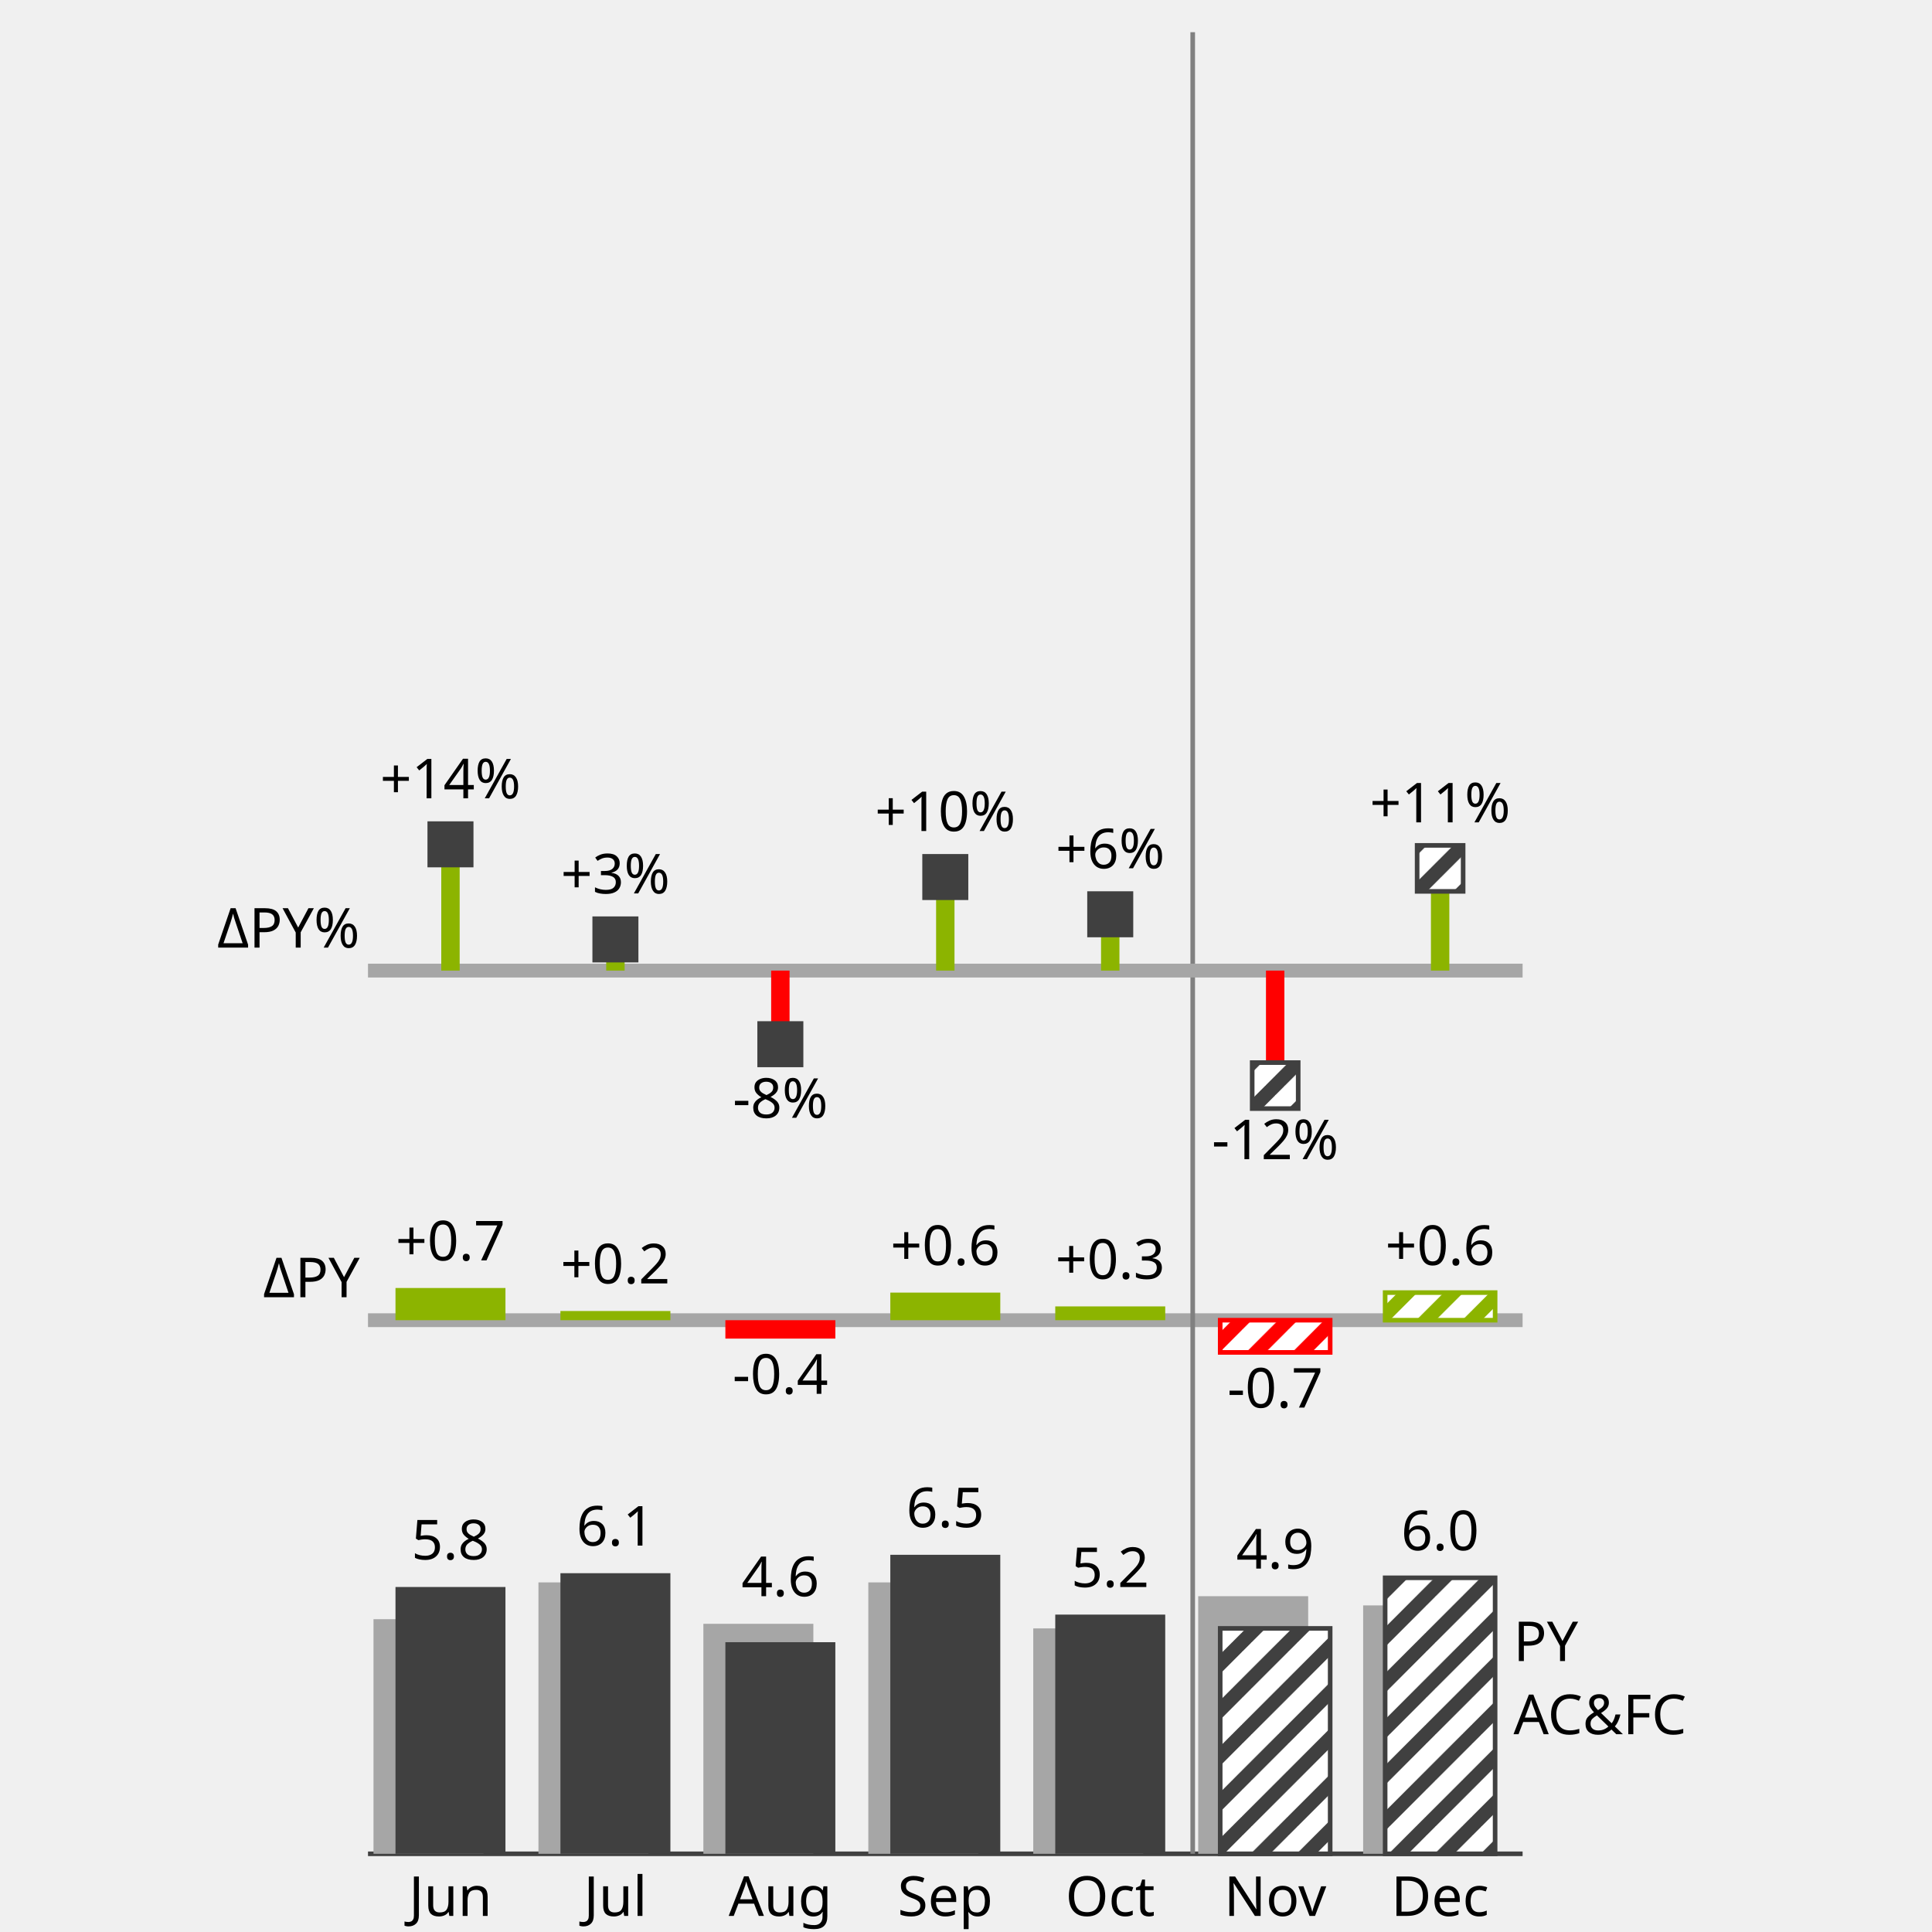
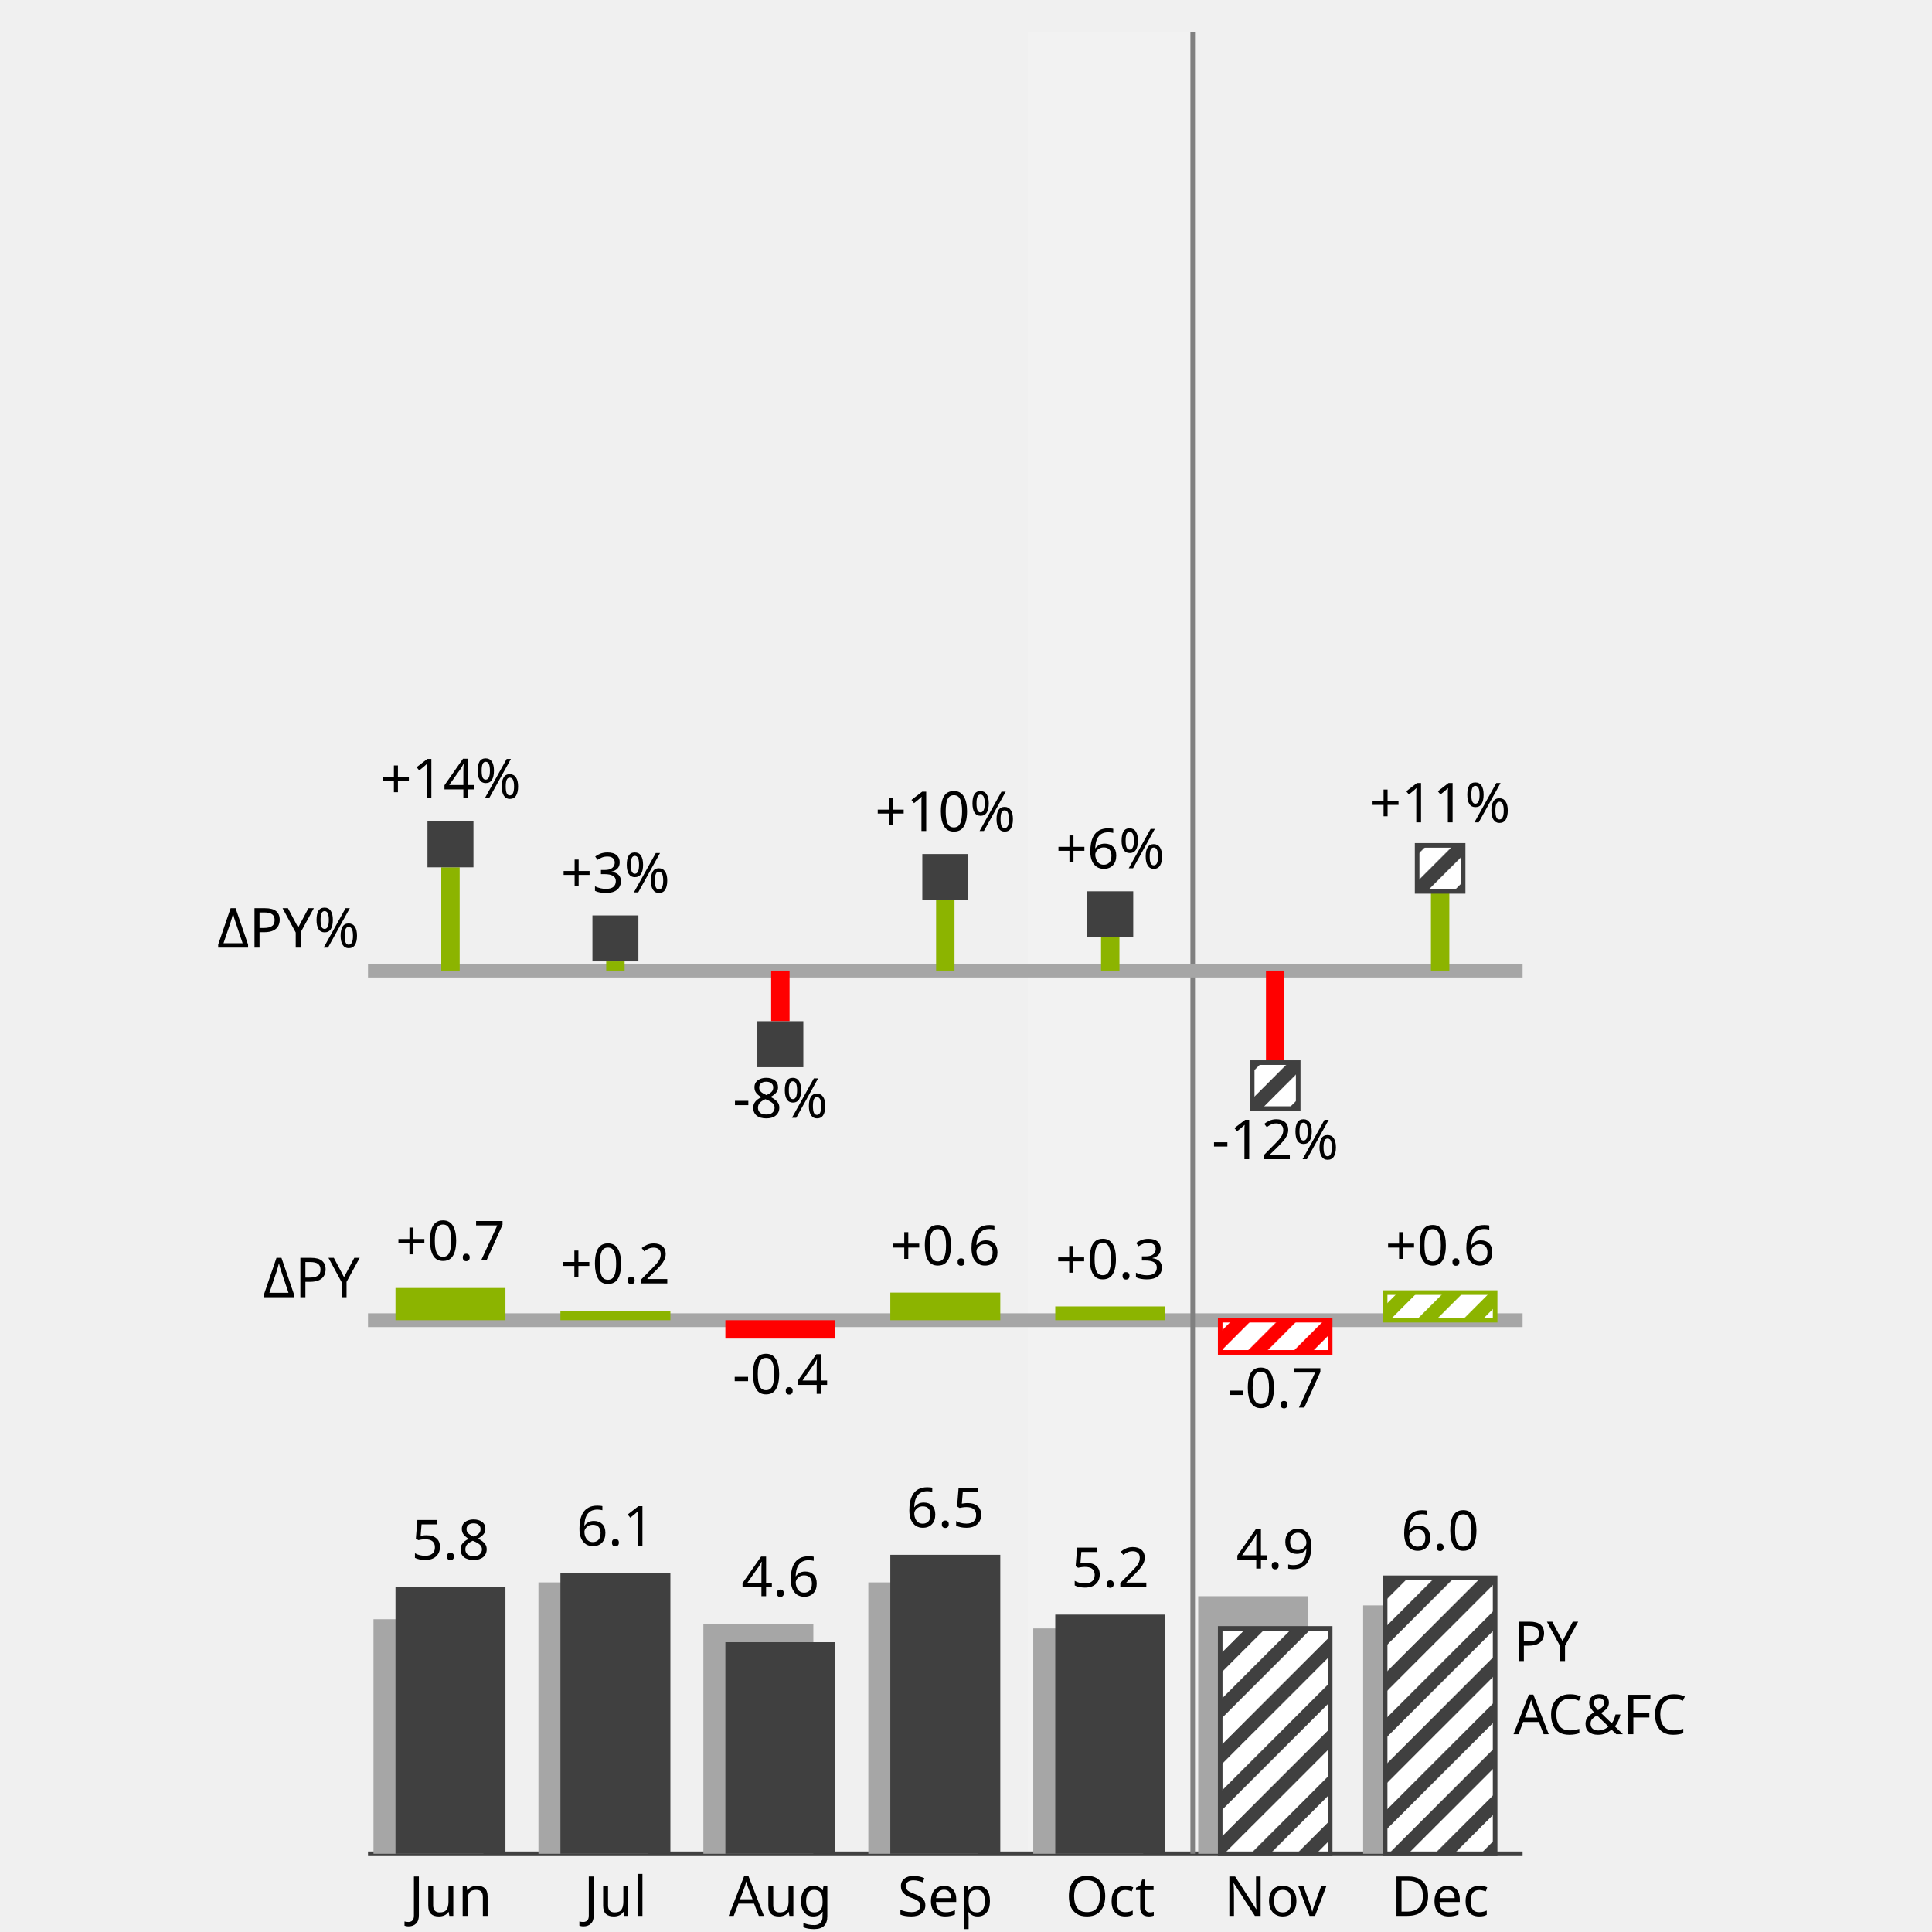
<svg xmlns="http://www.w3.org/2000/svg" version="1.1" class="marks" width="420" height="420" viewBox="0 0 420 420">
  <defs>
    <pattern id="pp-diagonal-stripe-3-404040-FFFFFF" patternUnits="userSpaceOnUse" width="10" height="10">
      <rect width="10" height="10" fill="#FFFFFF" />
      <path d="M-1,1 l2,-2 M0,10 l10,-10 M9,11 l2,-2" stroke="#404040" stroke-width="3" />
    </pattern>
    <pattern id="pp-diagonal-stripe-3-FF0000-FFFFFF" patternUnits="userSpaceOnUse" width="10" height="10">
      <rect width="10" height="10" fill="#FFFFFF" />
      <path d="M-1,1 l2,-2 M0,10 l10,-10 M9,11 l2,-2" stroke="#FF0000" stroke-width="3" />
    </pattern>
    <pattern id="pp-diagonal-stripe-3-8CB400-FFFFFF" patternUnits="userSpaceOnUse" width="10" height="10">
      <rect width="10" height="10" fill="#FFFFFF" />
      <path d="M-1,1 l2,-2 M0,10 l10,-10 M9,11 l2,-2" stroke="#8CB400" stroke-width="3" />
    </pattern>
  </defs>
  <g fill="none" stroke-miterlimit="4" transform="translate(80,7)">
    <g class="mark-group role-frame root" role="graphics-object" aria-roledescription="group mark container">
      <g transform="translate(0,0)">
        <path class="background" aria-hidden="true" d="M0,0h251v396h-251Z" />
        <g>
          <g class="mark-group role-axis" role="graphics-symbol" aria-roledescription="axis" aria-label="X-axis for a discrete scale with 7 values: Jun, Jul, Aug, Sep, Oct, Nov, Dec">
            <g transform="translate(0.5,396.5)">
              <path class="background" aria-hidden="true" d="M0,0h0v0h0Z" pointer-events="none" />
              <g>
                <g class="mark-text role-axis-label" pointer-events="none">
                  <text text-anchor="middle" transform="translate(17.42857,13)" font-family="Segoe UI" font-size="12px" fill="#000000" opacity="1">Jun</text>
                  <text text-anchor="middle" transform="translate(53.28571,13)" font-family="Segoe UI" font-size="12px" fill="#000000" opacity="1">Jul</text>
                  <text text-anchor="middle" transform="translate(89.14286,13)" font-family="Segoe UI" font-size="12px" fill="#000000" opacity="1">Aug</text>
                  <text text-anchor="middle" transform="translate(125,13)" font-family="Segoe UI" font-size="12px" fill="#000000" opacity="1">Sep</text>
                  <text text-anchor="middle" transform="translate(160.8571,13)" font-family="Segoe UI" font-size="12px" fill="#000000" opacity="1">Oct</text>
                  <text text-anchor="middle" transform="translate(196.7143,13)" font-family="Segoe UI" font-size="12px" fill="#000000" opacity="1">Nov</text>
                  <text text-anchor="middle" transform="translate(232.5714,13)" font-family="Segoe UI" font-size="12px" fill="#000000" opacity="1">Dec</text>
                </g>
              </g>
              <path class="foreground" aria-hidden="true" d="" pointer-events="none" display="none" />
            </g>
          </g>
          <g class="mark-symbol role-mark layer_0_marks" role="graphics-object" aria-roledescription="symbol mark container">
            <path aria-label="Period: Jun" role="graphics-symbol" aria-roledescription="point" transform="translate(17.92857,0)" d="M2.739,0A2.739,2.739,0,1,1,-2.739,0A2.739,2.739,0,1,1,2.739,0" stroke="#4c78a8" stroke-width="2" opacity="0" />
            <path aria-label="Period: Jul" role="graphics-symbol" aria-roledescription="point" transform="translate(53.78571,0)" d="M2.739,0A2.739,2.739,0,1,1,-2.739,0A2.739,2.739,0,1,1,2.739,0" stroke="#4c78a8" stroke-width="2" opacity="0" />
            <path aria-label="Period: Aug" role="graphics-symbol" aria-roledescription="point" transform="translate(89.64286,0)" d="M2.739,0A2.739,2.739,0,1,1,-2.739,0A2.739,2.739,0,1,1,2.739,0" stroke="#4c78a8" stroke-width="2" opacity="0" />
            <path aria-label="Period: Sep" role="graphics-symbol" aria-roledescription="point" transform="translate(125.5,0)" d="M2.739,0A2.739,2.739,0,1,1,-2.739,0A2.739,2.739,0,1,1,2.739,0" stroke="#4c78a8" stroke-width="2" opacity="0" />
            <path aria-label="Period: Oct" role="graphics-symbol" aria-roledescription="point" transform="translate(161.3571,0)" d="M2.739,0A2.739,2.739,0,1,1,-2.739,0A2.739,2.739,0,1,1,2.739,0" stroke="#4c78a8" stroke-width="2" opacity="0" />
            <path aria-label="Period: Nov" role="graphics-symbol" aria-roledescription="point" transform="translate(197.2143,0)" d="M2.739,0A2.739,2.739,0,1,1,-2.739,0A2.739,2.739,0,1,1,2.739,0" stroke="#4c78a8" stroke-width="2" opacity="0" />
            <path aria-label="Period: Dec" role="graphics-symbol" aria-roledescription="point" transform="translate(233.0714,0)" d="M2.739,0A2.739,2.739,0,1,1,-2.739,0A2.739,2.739,0,1,1,2.739,0" stroke="#4c78a8" stroke-width="2" opacity="0" />
          </g>
          <g class="mark-rule role-mark layer_1_marks" role="graphics-symbol" aria-roledescription="rule mark container" />
          <g class="mark-rect role-mark layer_2_marks" role="graphics-object" aria-roledescription="rect mark container">
            <path aria-label="Period: Jun" role="graphics-symbol" aria-roledescription="bar" d="M1.4210854715202004e-14,0h35.857v396h-35.857Z" opacity="1" />
            <path aria-label="Period: Jul" role="graphics-symbol" aria-roledescription="bar" d="M35.857,0h35.857v396h-35.857Z" opacity="1" />
            <path aria-label="Period: Aug" role="graphics-symbol" aria-roledescription="bar" d="M71.714,0h35.857v396h-35.857Z" opacity="1" />
            <path aria-label="Period: Sep" role="graphics-symbol" aria-roledescription="bar" d="M107.571,0h35.857v396h-35.857Z" opacity="1" />
-             <path aria-label="Period: Oct" role="graphics-symbol" aria-roledescription="bar" d="M143.429,0h35.857v396h-35.857Z" opacity="1" />
+             <path aria-label="Period: Oct" role="graphics-symbol" aria-roledescription="bar" d="M143.429,0h35.857v396h-35.857Z" fill="#F2F2F2" opacity="1" />
            <path aria-label="Period: Nov" role="graphics-symbol" aria-roledescription="bar" d="M179.286,0h35.857v396h-35.857Z" opacity="1" />
            <path aria-label="Period: Dec" role="graphics-symbol" aria-roledescription="bar" d="M215.143,0h35.857v396h-35.857Z" opacity="1" />
          </g>
          <g class="mark-rect role-mark layer_3_marks" role="graphics-symbol" aria-roledescription="rect mark container" />
          <g class="mark-rule role-mark layer_4_marks" role="graphics-symbol" aria-roledescription="rule mark container" />
          <g class="mark-rule role-mark layer_5_marks" role="graphics-symbol" aria-roledescription="rule mark container">
            <line transform="translate(0,396)" x2="251" y2="0" stroke="#404040" stroke-width="1" />
          </g>
          <g class="mark-rule role-mark layer_6_marks" role="graphics-symbol" aria-roledescription="rule mark container">
            <line transform="translate(0,280)" x2="251" y2="0" stroke="#A6A6A6" stroke-width="3" />
          </g>
          <g class="mark-rule role-mark layer_7_marks" role="graphics-symbol" aria-roledescription="rule mark container" />
          <g class="mark-rule role-mark layer_8_marks" role="graphics-symbol" aria-roledescription="rule mark container" />
          <g class="mark-rule role-mark layer_9_marks" role="graphics-object" aria-roledescription="rule mark container">
            <line aria-label="Period: Nov" role="graphics-symbol" aria-roledescription="rule mark" transform="translate(179.2857,0)" x2="0" y2="396" stroke="#808080" stroke-width="1" />
          </g>
          <g class="mark-rect role-mark layer_10_marks" role="graphics-object" aria-roledescription="rect mark container">
            <path aria-label="Period: Jun" role="graphics-symbol" aria-roledescription="bar" d="M1.194,345h23.906v51h-23.906Z" fill="#A6A6A6" stroke-width="1" />
            <path aria-label="Period: Jul" role="graphics-symbol" aria-roledescription="bar" d="M37.052,337h23.906v59h-23.906Z" fill="#A6A6A6" stroke-width="1" />
            <path aria-label="Period: Aug" role="graphics-symbol" aria-roledescription="bar" d="M72.909,346h23.906v50h-23.906Z" fill="#A6A6A6" stroke-width="1" />
            <path aria-label="Period: Sep" role="graphics-symbol" aria-roledescription="bar" d="M108.766,337h23.906v59h-23.906Z" fill="#A6A6A6" stroke-width="1" />
            <path aria-label="Period: Oct" role="graphics-symbol" aria-roledescription="bar" d="M144.623,347h23.906v49h-23.906Z" fill="#A6A6A6" stroke-width="1" />
            <path aria-label="Period: Nov" role="graphics-symbol" aria-roledescription="bar" d="M180.48,340h23.906v56h-23.906Z" fill="#A6A6A6" stroke-width="1" />
            <path aria-label="Period: Dec" role="graphics-symbol" aria-roledescription="bar" d="M216.337,342h23.906v54h-23.906Z" fill="#A6A6A6" stroke-width="1" />
          </g>
          <g class="mark-rect role-mark layer_11_marks" role="graphics-object" aria-roledescription="rect mark container">
            <path aria-label="Period: Nov" role="graphics-symbol" aria-roledescription="bar" d="M185.261,347h23.906v49h-23.906Z" fill="#FFFFFF" />
            <path aria-label="Period: Dec" role="graphics-symbol" aria-roledescription="bar" d="M221.118,336h23.906v60h-23.906Z" fill="#FFFFFF" />
          </g>
          <g class="mark-rect role-mark layer_12_marks" role="graphics-object" aria-roledescription="rect mark container">
            <path aria-label="Period: Jun; AC&amp;FC: 5.8; Δ: +0.7" role="graphics-symbol" aria-roledescription="bar" d="M5.976,338h23.906v58h-23.906Z" fill="#404040" stroke-width="1" opacity="1" />
            <path aria-label="Period: Jul; AC&amp;FC: 6.1; Δ: +0.2" role="graphics-symbol" aria-roledescription="bar" d="M41.833,335h23.906v61h-23.906Z" fill="#404040" stroke-width="1" opacity="1" />
            <path aria-label="Period: Aug; AC&amp;FC: 4.6; Δ: -0.4" role="graphics-symbol" aria-roledescription="bar" d="M77.69,350h23.906v46h-23.906Z" fill="#404040" stroke-width="1" opacity="1" />
            <path aria-label="Period: Sep; AC&amp;FC: 6.5; Δ: +0.6" role="graphics-symbol" aria-roledescription="bar" d="M113.547,331h23.906v65h-23.906Z" fill="#404040" stroke-width="1" opacity="1" />
            <path aria-label="Period: Oct; AC&amp;FC: 5.2; Δ: +0.3" role="graphics-symbol" aria-roledescription="bar" d="M149.404,344h23.906v52h-23.906Z" fill="#404040" stroke-width="1" opacity="1" />
            <path aria-label="Period: Nov; AC&amp;FC: 4.9; Δ: -0.7" role="graphics-symbol" aria-roledescription="bar" d="M185.261,347h23.906v49h-23.906Z" fill="url(#pp-diagonal-stripe-3-404040-FFFFFF)" stroke="#404040" stroke-width="1" opacity="1" />
            <path aria-label="Period: Dec; AC&amp;FC: 6.0; Δ: +0.6" role="graphics-symbol" aria-roledescription="bar" d="M221.118,336h23.906v60h-23.906Z" fill="url(#pp-diagonal-stripe-3-404040-FFFFFF)" stroke="#404040" stroke-width="1" opacity="1" />
          </g>
          <g class="mark-symbol role-mark layer_13_marks" role="graphics-symbol" aria-roledescription="symbol mark container" />
          <g class="mark-text role-mark layer_14_marks" role="graphics-object" aria-roledescription="text mark container">
            <text aria-label="Period: Jun" role="graphics-symbol" aria-roledescription="text mark" text-anchor="middle" transform="translate(17.92857,332)" font-family="Segoe UI" font-size="12px" fill="#000000">5.8</text>
            <text aria-label="Period: Jul" role="graphics-symbol" aria-roledescription="text mark" text-anchor="middle" transform="translate(53.78571,329)" font-family="Segoe UI" font-size="12px" fill="#000000">6.1</text>
            <text aria-label="Period: Aug" role="graphics-symbol" aria-roledescription="text mark" text-anchor="middle" transform="translate(89.64286,340)" font-family="Segoe UI" font-size="12px" fill="#000000">4.6</text>
            <text aria-label="Period: Sep" role="graphics-symbol" aria-roledescription="text mark" text-anchor="middle" transform="translate(125.5,325)" font-family="Segoe UI" font-size="12px" fill="#000000">6.5</text>
            <text aria-label="Period: Oct" role="graphics-symbol" aria-roledescription="text mark" text-anchor="middle" transform="translate(161.3571,338)" font-family="Segoe UI" font-size="12px" fill="#000000">5.2</text>
            <text aria-label="Period: Nov" role="graphics-symbol" aria-roledescription="text mark" text-anchor="middle" transform="translate(197.2143,334)" font-family="Segoe UI" font-size="12px" fill="#000000">4.9</text>
            <text aria-label="Period: Dec" role="graphics-symbol" aria-roledescription="text mark" text-anchor="middle" transform="translate(233.0714,330)" font-family="Segoe UI" font-size="12px" fill="#000000">6.0</text>
          </g>
          <g class="mark-symbol role-mark layer_15_marks" role="graphics-symbol" aria-roledescription="symbol mark container" />
          <g class="mark-text role-mark layer_16_marks" role="graphics-object" aria-roledescription="text mark container" />
          <g class="mark-rect role-mark layer_17_marks" role="graphics-object" aria-roledescription="rect mark container">
            <path aria-label="Period: Jun" role="graphics-symbol" aria-roledescription="bar" d="M5.976,273h23.906v7h-23.906Z" fill="#8CB400" stroke-width="1" opacity="1" />
            <path aria-label="Period: Jul" role="graphics-symbol" aria-roledescription="bar" d="M41.833,278h23.906v2h-23.906Z" fill="#8CB400" stroke-width="1" opacity="1" />
            <path aria-label="Period: Aug" role="graphics-symbol" aria-roledescription="bar" d="M77.69,280h23.906v4h-23.906Z" fill="#FF0000" stroke-width="1" opacity="1" />
            <path aria-label="Period: Sep" role="graphics-symbol" aria-roledescription="bar" d="M113.547,274h23.906v6h-23.906Z" fill="#8CB400" stroke-width="1" opacity="1" />
            <path aria-label="Period: Oct" role="graphics-symbol" aria-roledescription="bar" d="M149.404,277h23.906v3h-23.906Z" fill="#8CB400" stroke-width="1" opacity="1" />
            <path aria-label="Period: Nov" role="graphics-symbol" aria-roledescription="bar" d="M185.261,280h23.906v7h-23.906Z" fill="url(#pp-diagonal-stripe-3-FF0000-FFFFFF)" stroke="#FF0000" stroke-width="1" opacity="1" />
            <path aria-label="Period: Dec" role="graphics-symbol" aria-roledescription="bar" d="M221.118,274h23.906v6h-23.906Z" fill="url(#pp-diagonal-stripe-3-8CB400-FFFFFF)" stroke="#8CB400" stroke-width="1" opacity="1" />
          </g>
          <g class="mark-text role-mark layer_18_marks" role="graphics-object" aria-roledescription="text mark container">
            <text aria-label="Period: Jun" role="graphics-symbol" aria-roledescription="text mark" text-anchor="middle" transform="translate(17.92857,267)" font-family="Segoe UI" font-size="12px" fill="#000000">+0.7</text>
            <text aria-label="Period: Jul" role="graphics-symbol" aria-roledescription="text mark" text-anchor="middle" transform="translate(53.78571,272)" font-family="Segoe UI" font-size="12px" fill="#000000">+0.2</text>
            <text aria-label="Period: Aug" role="graphics-symbol" aria-roledescription="text mark" text-anchor="middle" transform="translate(89.64286,296)" font-family="Segoe UI" font-size="12px" fill="#000000">-0.4</text>
            <text aria-label="Period: Sep" role="graphics-symbol" aria-roledescription="text mark" text-anchor="middle" transform="translate(125.5,268)" font-family="Segoe UI" font-size="12px" fill="#000000">+0.6</text>
            <text aria-label="Period: Oct" role="graphics-symbol" aria-roledescription="text mark" text-anchor="middle" transform="translate(161.3571,271)" font-family="Segoe UI" font-size="12px" fill="#000000">+0.3</text>
            <text aria-label="Period: Nov" role="graphics-symbol" aria-roledescription="text mark" text-anchor="middle" transform="translate(197.2143,299)" font-family="Segoe UI" font-size="12px" fill="#000000">-0.7</text>
            <text aria-label="Period: Dec" role="graphics-symbol" aria-roledescription="text mark" text-anchor="middle" transform="translate(233.0714,268)" font-family="Segoe UI" font-size="12px" fill="#000000">+0.6</text>
          </g>
-           <g class="mark-text role-mark layer_19_marks" role="graphics-object" aria-roledescription="text mark container" />
-           <g class="mark-text role-mark layer_20_marks" role="graphics-object" aria-roledescription="text mark container" />
-           <g class="mark-text role-mark layer_21_marks" role="graphics-object" aria-roledescription="text mark container">
+           <g class="mark-text role-mark layer_19_marks" role="graphics-object" aria-roledescription="text mark container">
            <text aria-label="Period: Jun" role="graphics-symbol" aria-roledescription="text mark" text-anchor="end" transform="translate(-1.805599,275)" font-family="Segoe UI" font-size="12px" fill="#000000">ΔPY</text>
          </g>
-           <g class="mark-text role-mark layer_22_marks" role="graphics-object" aria-roledescription="text mark container">
+           <g class="mark-text role-mark layer_20_marks" role="graphics-object" aria-roledescription="text mark container">
            <text aria-label="Period: Dec" role="graphics-symbol" aria-roledescription="text mark" text-anchor="start" transform="translate(249.0244,354.1)" font-family="Segoe UI" font-size="12px" fill="#000000">PY</text>
            <text aria-label="Period: Dec" role="graphics-symbol" aria-roledescription="text mark" text-anchor="start" transform="translate(249.0244,370)" font-family="Segoe UI" font-size="12px" fill="#000000">AC&amp;FC</text>
          </g>
-           <g class="mark-text role-mark layer_23_marks" role="graphics-object" aria-roledescription="text mark container" />
-           <g class="mark-rule role-mark layer_24_marks" role="graphics-symbol" aria-roledescription="rule mark container">
+           <g class="mark-text role-mark layer_21_marks" role="graphics-object" aria-roledescription="text mark container" />
+           <g class="mark-rule role-mark layer_22_marks" role="graphics-symbol" aria-roledescription="rule mark container">
            <line transform="translate(0,204)" x2="251" y2="0" stroke="#A6A6A6" stroke-width="3" />
          </g>
-           <g class="mark-rule role-mark layer_25_marks" role="graphics-symbol" aria-roledescription="rule mark container" />
-           <g class="mark-rule role-mark layer_26_marks" role="graphics-symbol" aria-roledescription="rule mark container" />
-           <g class="mark-rule role-mark layer_27_marks" role="graphics-object" aria-roledescription="rule mark container">
+           <g class="mark-rule role-mark layer_23_marks" role="graphics-symbol" aria-roledescription="rule mark container" />
+           <g class="mark-rule role-mark layer_24_marks" role="graphics-symbol" aria-roledescription="rule mark container" />
+           <g class="mark-rule role-mark layer_25_marks" role="graphics-object" aria-roledescription="rule mark container">
            <line aria-label="Period: Jun; Δ%: +14%" role="graphics-symbol" aria-roledescription="rule mark" transform="translate(17.92857,176.549)" x2="0" y2="27.451" stroke="#8CB400" stroke-width="4" stroke-linecap="butt" opacity="1" />
-             <line aria-label="Period: Jul; Δ%: +3%" role="graphics-symbol" aria-roledescription="rule mark" transform="translate(53.78571,197.2203)" x2="0" y2="6.78" stroke="#8CB400" stroke-width="4" stroke-linecap="butt" opacity="1" />
+             <line aria-label="Period: Jul; Δ%: +3%" role="graphics-symbol" aria-roledescription="rule mark" transform="translate(53.78571,197)" x2="0" y2="7" stroke="#8CB400" stroke-width="4" stroke-linecap="butt" opacity="1" />
            <line aria-label="Period: Aug; Δ%: -8%" role="graphics-symbol" aria-roledescription="rule mark" transform="translate(89.64286,220)" x2="0" y2="-16" stroke="#FF0000" stroke-width="4" stroke-linecap="butt" opacity="1" />
            <line aria-label="Period: Sep; Δ%: +10%" role="graphics-symbol" aria-roledescription="rule mark" transform="translate(125.5,183.661)" x2="0" y2="20.339" stroke="#8CB400" stroke-width="4" stroke-linecap="butt" opacity="1" />
            <line aria-label="Period: Oct; Δ%: +6%" role="graphics-symbol" aria-roledescription="rule mark" transform="translate(161.3571,191.7551)" x2="0" y2="12.245" stroke="#8CB400" stroke-width="4" stroke-linecap="butt" opacity="1" />
            <line aria-label="Period: Nov; Δ%: -12%" role="graphics-symbol" aria-roledescription="rule mark" transform="translate(197.2143,229)" x2="0" y2="-25" stroke="#FF0000" stroke-width="4" stroke-linecap="butt" opacity="1" />
            <line aria-label="Period: Dec; Δ%: +11%" role="graphics-symbol" aria-roledescription="rule mark" transform="translate(233.0714,181.7778)" x2="0" y2="22.222" stroke="#8CB400" stroke-width="4" stroke-linecap="butt" opacity="1" />
          </g>
-           <g class="mark-symbol role-mark layer_28_marks" role="graphics-object" aria-roledescription="symbol mark container">
+           <g class="mark-symbol role-mark layer_26_marks" role="graphics-object" aria-roledescription="symbol mark container">
+             <path aria-label="Period: Jun" role="graphics-symbol" aria-roledescription="square" transform="translate(17.92857,176.549)" d="M-5,-5h10v10h-10Z" fill="#FFFFFF" stroke-width="2" opacity="1" />
+             <path aria-label="Period: Jul" role="graphics-symbol" aria-roledescription="square" transform="translate(53.78571,197)" d="M-5,-5h10v10h-10Z" fill="#FFFFFF" stroke-width="2" opacity="1" />
+             <path aria-label="Period: Aug" role="graphics-symbol" aria-roledescription="square" transform="translate(89.64286,220)" d="M-5,-5h10v10h-10Z" fill="#FFFFFF" stroke-width="2" opacity="1" />
+             <path aria-label="Period: Sep" role="graphics-symbol" aria-roledescription="square" transform="translate(125.5,183.661)" d="M-5,-5h10v10h-10Z" fill="#FFFFFF" stroke-width="2" opacity="1" />
+             <path aria-label="Period: Oct" role="graphics-symbol" aria-roledescription="square" transform="translate(161.3571,191.7551)" d="M-5,-5h10v10h-10Z" fill="#FFFFFF" stroke-width="2" opacity="1" />
            <path aria-label="Period: Nov" role="graphics-symbol" aria-roledescription="square" transform="translate(197.2143,229)" d="M-5,-5h10v10h-10Z" fill="#FFFFFF" stroke-width="2" opacity="1" />
            <path aria-label="Period: Dec" role="graphics-symbol" aria-roledescription="square" transform="translate(233.0714,181.7778)" d="M-5,-5h10v10h-10Z" fill="#FFFFFF" stroke-width="2" opacity="1" />
          </g>
-           <g class="mark-symbol role-mark layer_29_marks" role="graphics-object" aria-roledescription="symbol mark container">
+           <g class="mark-symbol role-mark layer_27_marks" role="graphics-object" aria-roledescription="symbol mark container">
            <path aria-label="Period: Jun" role="graphics-symbol" aria-roledescription="square" transform="translate(17.92857,176.549)" d="M-5,-5h10v10h-10Z" fill="#404040" stroke-width="1" opacity="1" />
-             <path aria-label="Period: Jul" role="graphics-symbol" aria-roledescription="square" transform="translate(53.78571,197.2203)" d="M-5,-5h10v10h-10Z" fill="#404040" stroke-width="1" opacity="1" />
+             <path aria-label="Period: Jul" role="graphics-symbol" aria-roledescription="square" transform="translate(53.78571,197)" d="M-5,-5h10v10h-10Z" fill="#404040" stroke-width="1" opacity="1" />
            <path aria-label="Period: Aug" role="graphics-symbol" aria-roledescription="square" transform="translate(89.64286,220)" d="M-5,-5h10v10h-10Z" fill="#404040" stroke-width="1" opacity="1" />
            <path aria-label="Period: Sep" role="graphics-symbol" aria-roledescription="square" transform="translate(125.5,183.661)" d="M-5,-5h10v10h-10Z" fill="#404040" stroke-width="1" opacity="1" />
            <path aria-label="Period: Oct" role="graphics-symbol" aria-roledescription="square" transform="translate(161.3571,191.7551)" d="M-5,-5h10v10h-10Z" fill="#404040" stroke-width="1" opacity="1" />
            <path aria-label="Period: Nov" role="graphics-symbol" aria-roledescription="square" transform="translate(197.2143,229)" d="M-5,-5h10v10h-10Z" fill="url(#pp-diagonal-stripe-3-404040-FFFFFF)" stroke="#404040" stroke-width="1" opacity="1" />
            <path aria-label="Period: Dec" role="graphics-symbol" aria-roledescription="square" transform="translate(233.0714,181.7778)" d="M-5,-5h10v10h-10Z" fill="url(#pp-diagonal-stripe-3-404040-FFFFFF)" stroke="#404040" stroke-width="1" opacity="1" />
          </g>
+           <g class="mark-symbol role-mark layer_28_marks" role="graphics-symbol" aria-roledescription="symbol mark container" />
+           <g class="mark-symbol role-mark layer_29_marks" role="graphics-symbol" aria-roledescription="symbol mark container" />
          <g class="mark-text role-mark layer_30_marks" role="graphics-object" aria-roledescription="text mark container">
            <text aria-label="Period: Jun" role="graphics-symbol" aria-roledescription="text mark" text-anchor="middle" transform="translate(17.92857,166.549)" font-family="Segoe UI" font-size="12px" fill="#000000">+14%</text>
-             <text aria-label="Period: Jul" role="graphics-symbol" aria-roledescription="text mark" text-anchor="middle" transform="translate(53.78571,187.2203)" font-family="Segoe UI" font-size="12px" fill="#000000">+3%</text>
+             <text aria-label="Period: Jul" role="graphics-symbol" aria-roledescription="text mark" text-anchor="middle" transform="translate(53.78571,187)" font-family="Segoe UI" font-size="12px" fill="#000000">+3%</text>
            <text aria-label="Period: Aug" role="graphics-symbol" aria-roledescription="text mark" text-anchor="middle" transform="translate(89.64286,236)" font-family="Segoe UI" font-size="12px" fill="#000000">-8%</text>
            <text aria-label="Period: Sep" role="graphics-symbol" aria-roledescription="text mark" text-anchor="middle" transform="translate(125.5,173.661)" font-family="Segoe UI" font-size="12px" fill="#000000">+10%</text>
            <text aria-label="Period: Oct" role="graphics-symbol" aria-roledescription="text mark" text-anchor="middle" transform="translate(161.3571,181.7551)" font-family="Segoe UI" font-size="12px" fill="#000000">+6%</text>
            <text aria-label="Period: Nov" role="graphics-symbol" aria-roledescription="text mark" text-anchor="middle" transform="translate(197.2143,245)" font-family="Segoe UI" font-size="12px" fill="#000000">-12%</text>
            <text aria-label="Period: Dec" role="graphics-symbol" aria-roledescription="text mark" text-anchor="middle" transform="translate(233.0714,171.7778)" font-family="Segoe UI" font-size="12px" fill="#000000">+11%</text>
          </g>
          <g class="mark-text role-mark layer_31_marks" role="graphics-object" aria-roledescription="text mark container">
            <text aria-label="Period: Jun" role="graphics-symbol" aria-roledescription="text mark" text-anchor="end" transform="translate(-1.805599,199)" font-family="Segoe UI" font-size="12px" fill="#000000">ΔPY%</text>
          </g>
        </g>
        <path class="foreground" aria-hidden="true" d="" display="none" />
      </g>
    </g>
  </g>
</svg>
